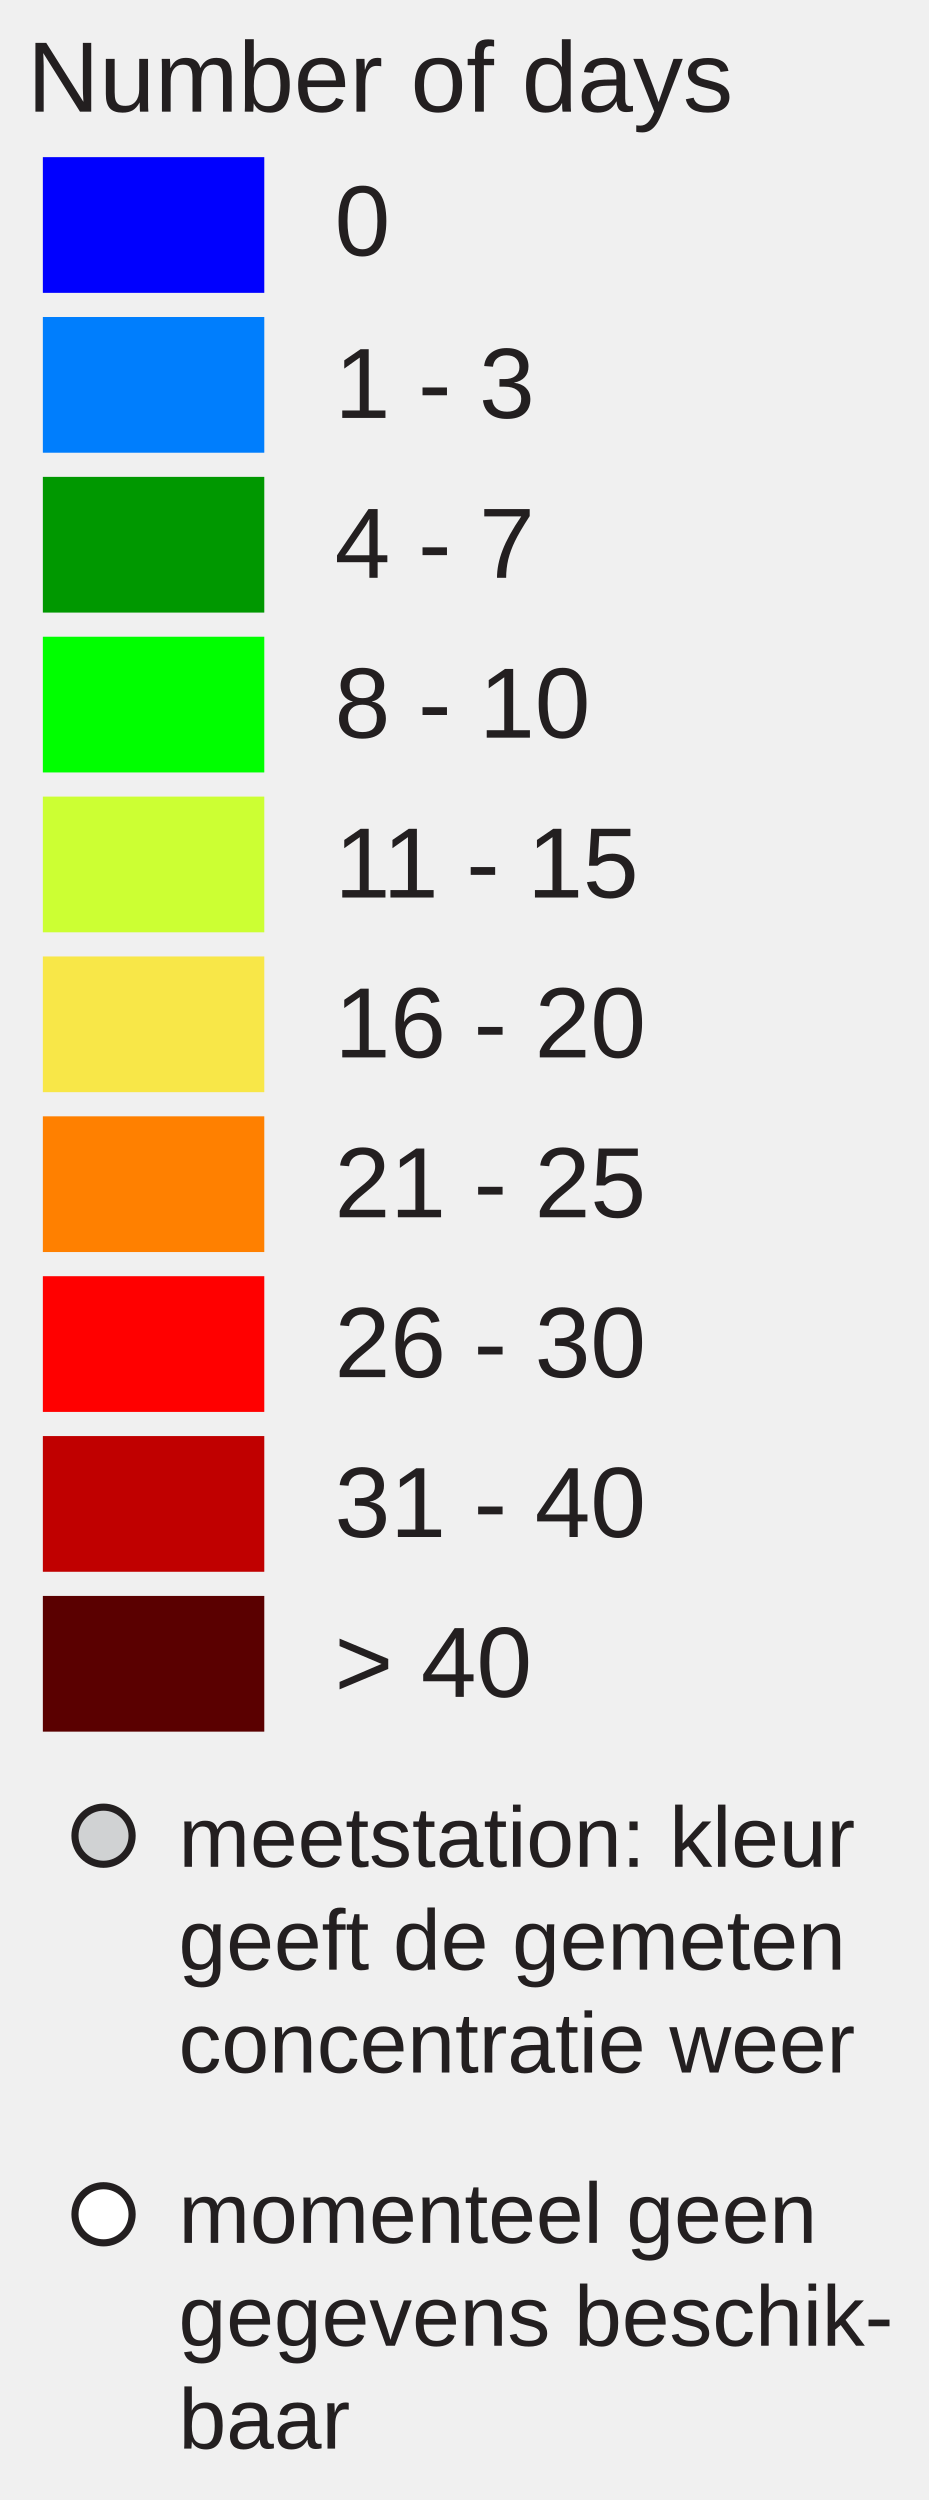
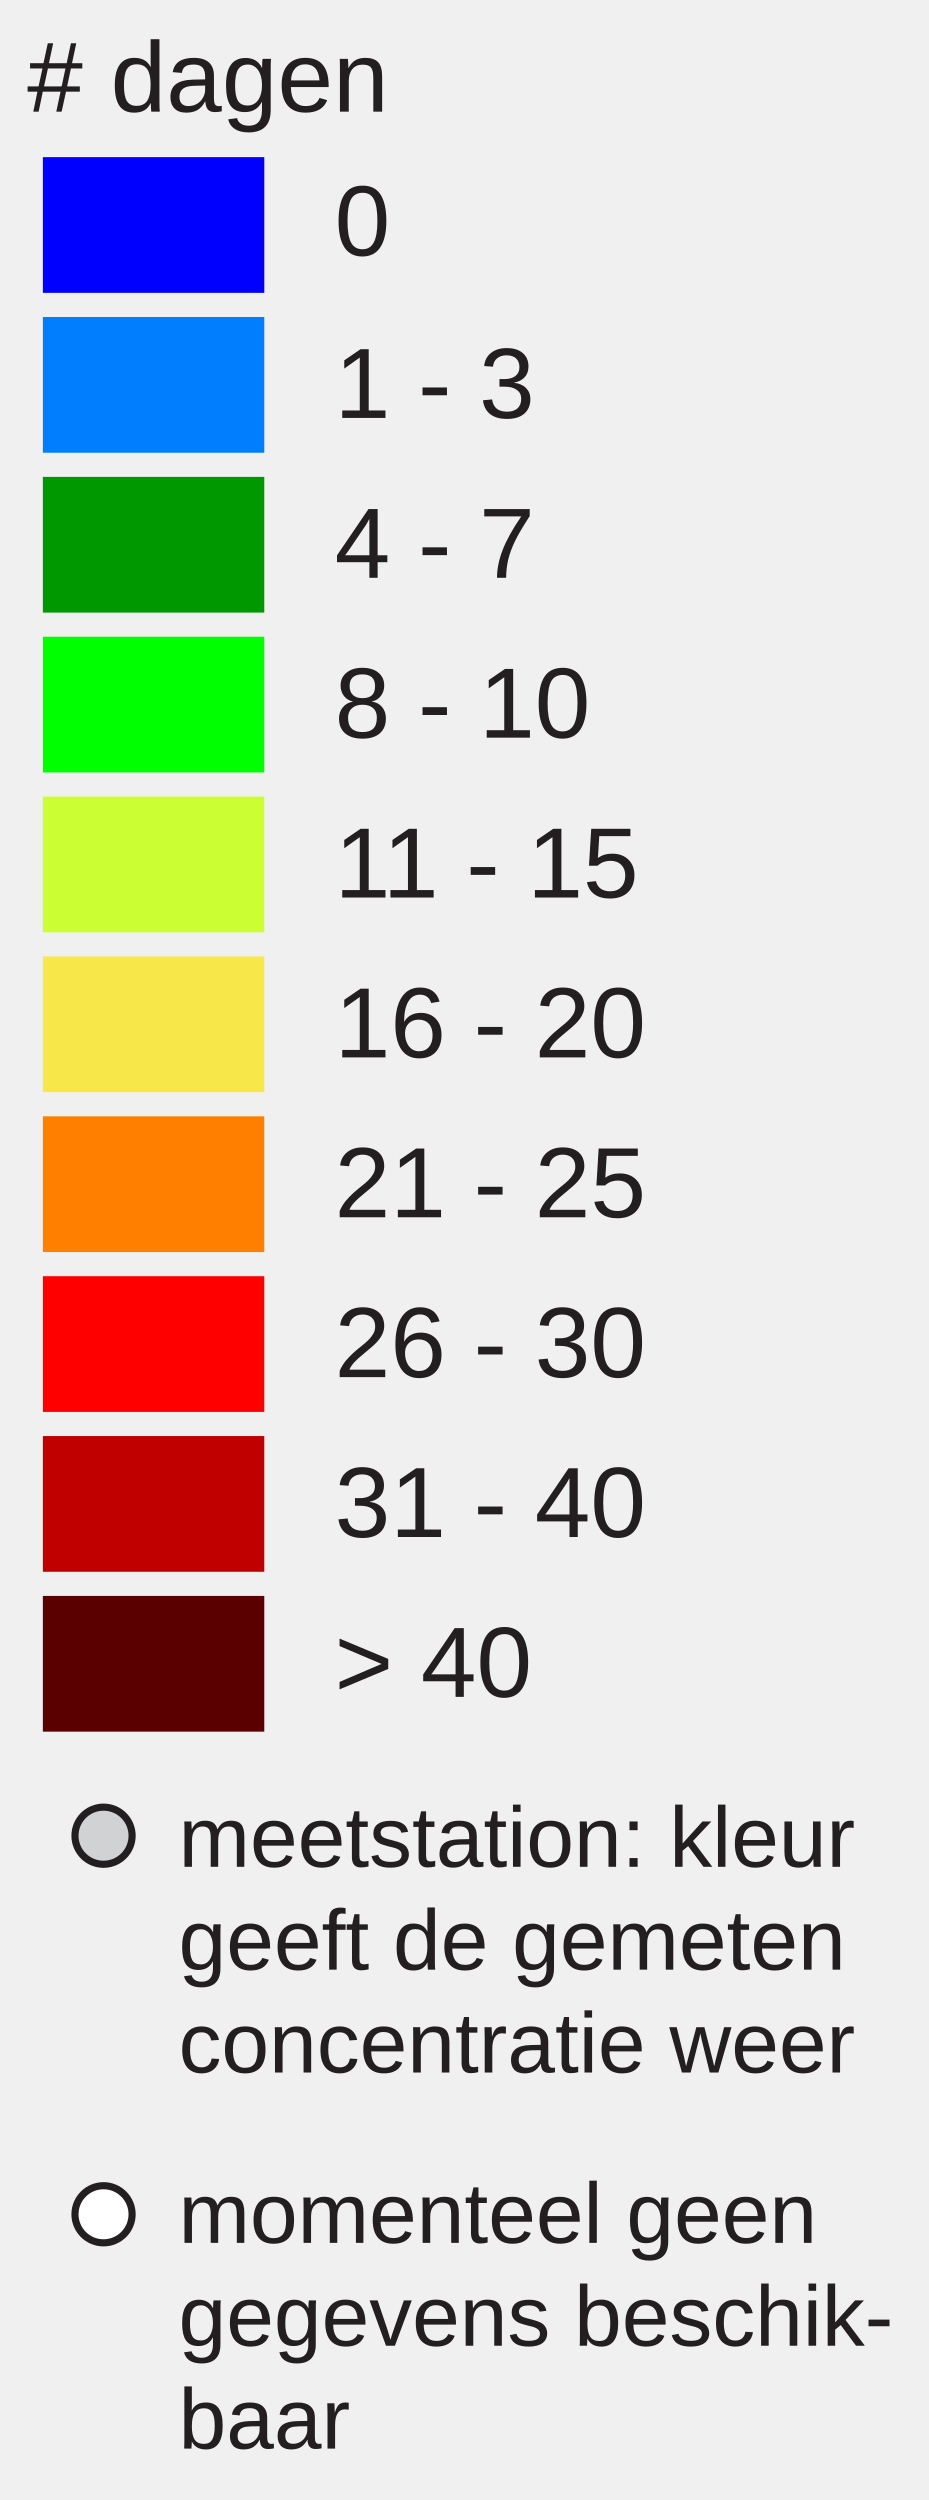
<svg xmlns="http://www.w3.org/2000/svg" version="1.1" id="Layer_1" x="0px" y="0px" width="130px" height="350px" viewBox="0 0 130 350" enable-background="new 0 0 130 350" xml:space="preserve">
  <rect x="6" y="22" fill="#0000FF" width="31" height="19" />
  <rect x="6" y="44.381" fill="#007EFD" width="31" height="19" />
  <rect x="6" y="66.762" fill="#009800" width="31" height="19" />
  <rect x="6" y="89.143" fill="#00FF00" width="31" height="19" />
  <rect x="6" y="111.524" fill="#CCFF33" width="31" height="19" />
  <rect x="6" y="133.905" fill="#F8E748" width="31" height="19" />
  <rect x="6" y="156.286" fill="#FF8000" width="31" height="19" />
  <rect x="6" y="178.668" fill="#FF0000" width="31" height="19" />
  <rect x="6" y="201.049" fill="#C00000" width="31" height="19" />
  <rect x="6" y="223.430" fill="#5A0000" width="31" height="19" />
  <text transform="matrix(1 0 0 1 46.853 35.7705)" fill="#231F20" font-family="Arial" font-size="14">0</text>
  <text transform="matrix(1 0 0 1 46.853 58.5112)" fill="#231F20" font-family="Arial" font-size="14">1 - 3</text>
  <text transform="matrix(1 0 0 1 46.853 80.8926)" fill="#231F20" font-family="Arial" font-size="14">4 - 7</text>
  <text transform="matrix(1 0 0 1 46.853 103.2734)" fill="#231F20" font-family="Arial" font-size="14">8 - 10</text>
  <text transform="matrix(1 0 0 1 46.853 125.6548)" fill="#231F20" font-family="Arial" font-size="14">11 - 15</text>
  <text transform="matrix(1 0 0 1 46.853 148.0352)" fill="#231F20" font-family="Arial" font-size="14">16 - 20</text>
  <text transform="matrix(1 0 0 1 46.853 170.417)" fill="#231F20" font-family="Arial" font-size="14">21 - 25</text>
  <text transform="matrix(1 0 0 1 46.853 192.7988)" fill="#231F20" font-family="Arial" font-size="14">26 - 30</text>
  <text transform="matrix(1 0 0 1 46.853 215.1797)" fill="#231F20" font-family="Arial" font-size="14">31 - 40</text>
  <text transform="matrix(1 0 0 1 46.853 237.5606)" fill="#231F20" font-family="Arial" font-size="14">&gt; 40</text>
-   <text font-size="14" font-family="Arial" transform="translate(3.8027 15.631)" fill="#231F20">Number of days</text>
+   <text font-size="14" font-family="Arial" transform="translate(3.8027 15.631)" fill="#231F20"># dagen</text>
  <circle fill="#D0D2D3" stroke="#231F20" stroke-miterlimit="10" cx="14.495" cy="257" r="4" />
  <circle fill="#FFFFFF" stroke="#231F20" stroke-miterlimit="10" cx="14.495" cy="310" r="4" />
  <text font-size="12" font-family="Arial" transform="translate(25 261.35)" fill="#231F20">meetstation: kleur</text>
  <text font-size="12" font-family="Arial" transform="translate(25 275.75)" fill="#231F20">geeft de gemeten</text>
  <text font-size="12" font-family="Arial" transform="translate(25 290.15)" fill="#231F20">concentratie weer</text>
  <text font-size="12" font-family="Arial" transform="translate(25 314)" fill="#231F20">momenteel geen</text>
  <text font-size="12" font-family="Arial" transform="translate(25 328.4)" fill="#231F20">gegevens beschik-</text>
  <text font-size="12" font-family="Arial" transform="translate(25 342.8)" fill="#231F20">baar</text>
</svg>
